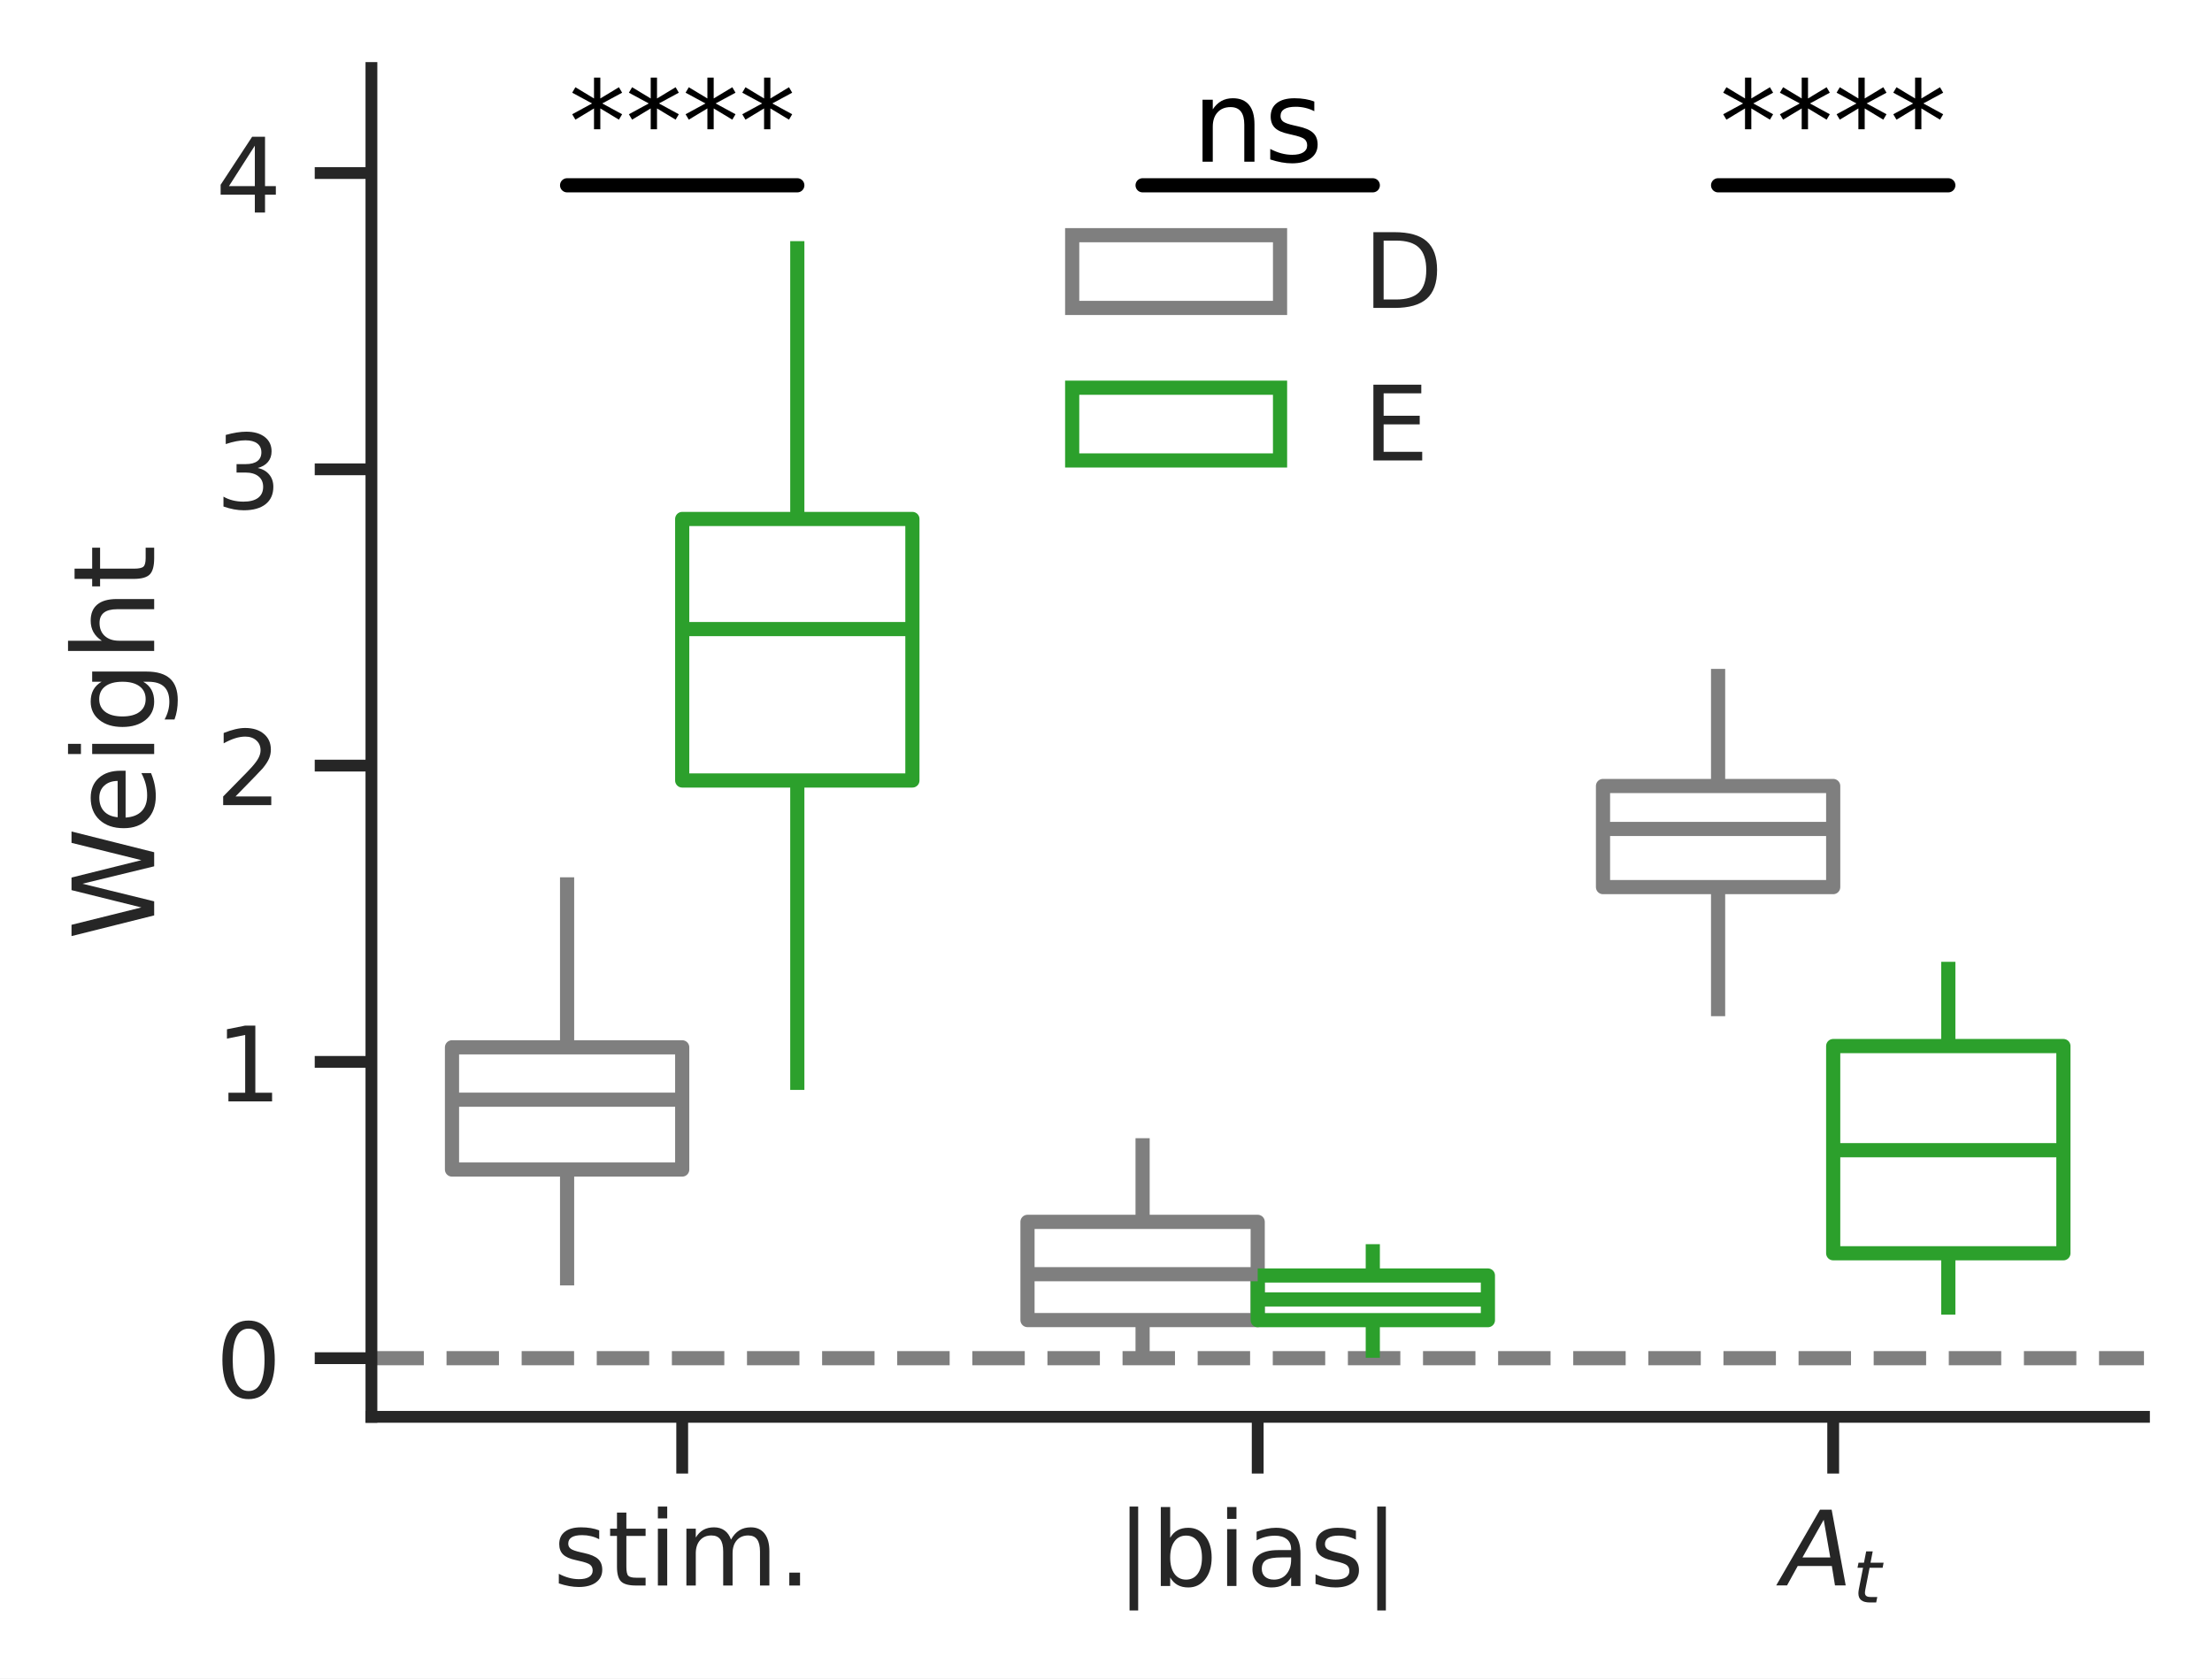
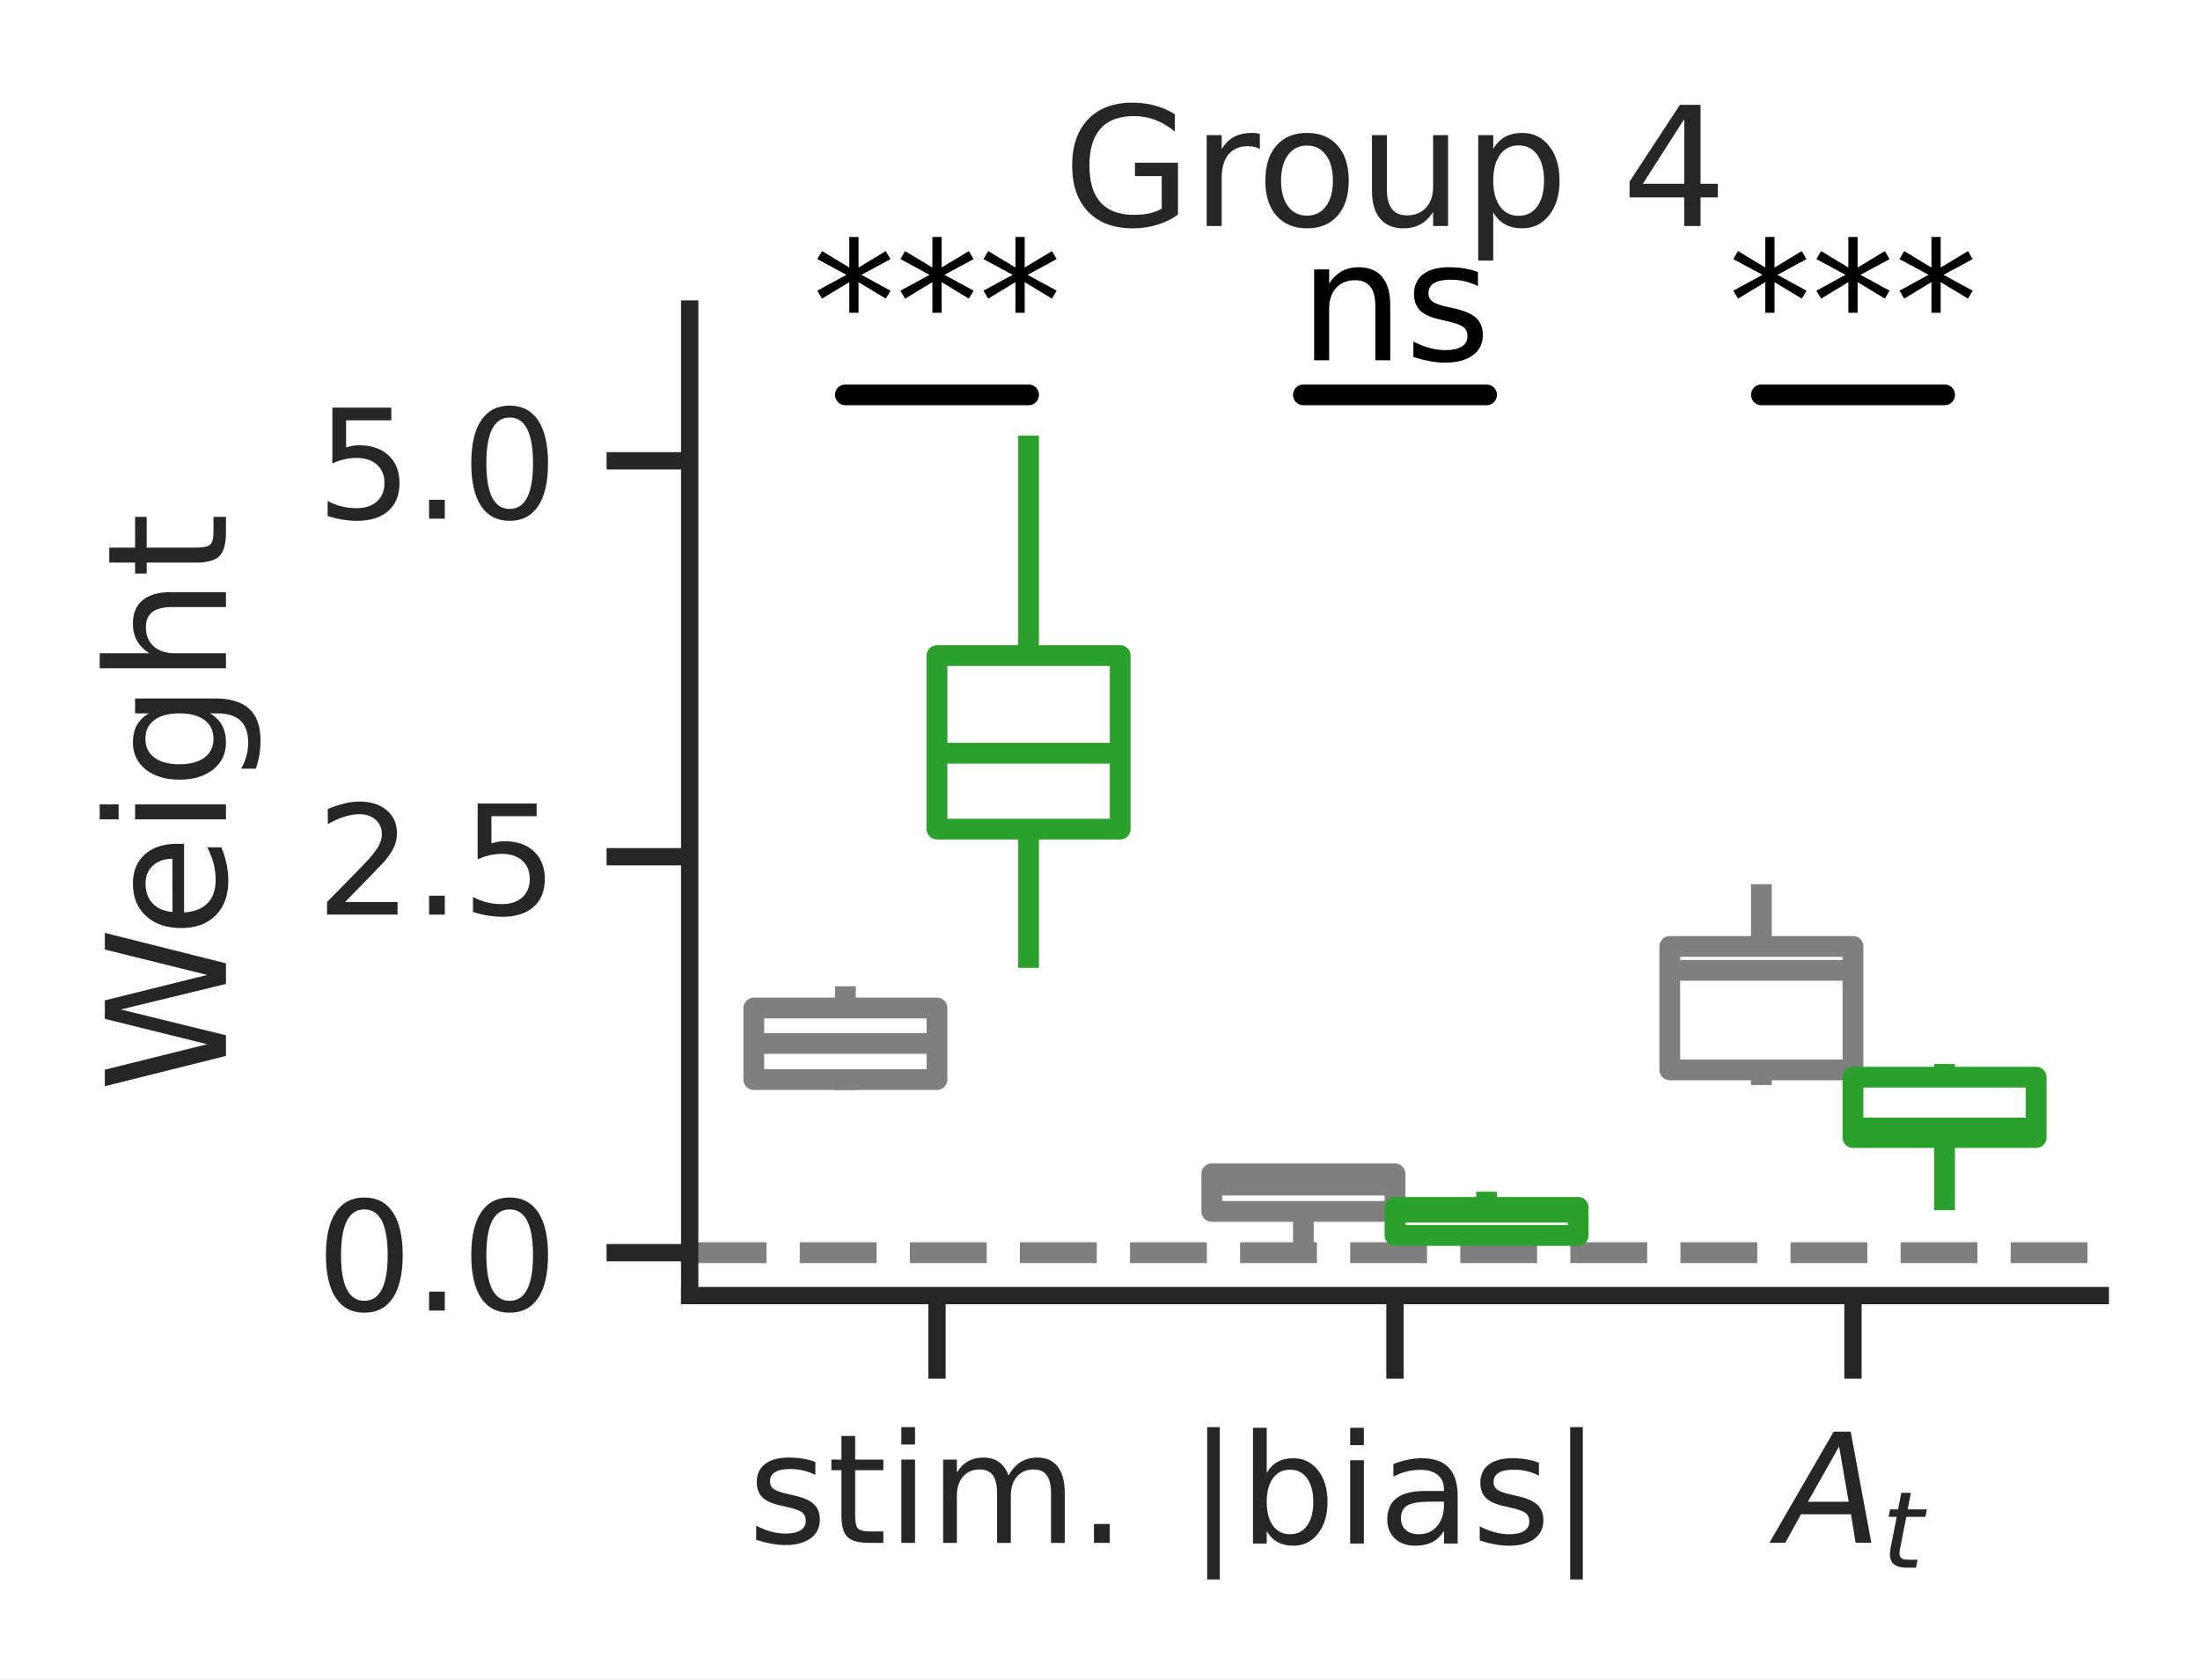
- <svg xmlns="http://www.w3.org/2000/svg" xmlns:xlink="http://www.w3.org/1999/xlink" width="234.12pt" height="177.69pt" viewBox="0 0 234.12 177.69" version="1.1">
+ <svg xmlns="http://www.w3.org/2000/svg" xmlns:xlink="http://www.w3.org/1999/xlink" width="158.88pt" height="121.26pt" viewBox="0 0 158.88 121.26" version="1.1">
  <defs>
    <style type="text/css">*{stroke-linejoin: round; stroke-linecap: butt}</style>
  </defs>
  <g id="figure_1">
    <g id="patch_1">
-       <path d="M 0 177.69  L 234.12 177.69  L 234.12 0  L 0 0  z " style="fill: #ffffff" />
+       <path d="M 0 121.26  L 158.88 121.26  L 158.88 0  L 0 0  z " style="fill: #ffffff" />
    </g>
    <g id="axes_1">
      <g id="patch_2">
-         <path d="M 39.312 149.99  L 226.92 149.99  L 226.92 7.2  L 39.312 7.2  z " style="fill: #ffffff" />
+         <path d="M 49.807 93.56  L 151.68 93.56  L 151.68 22.318  L 49.807 22.318  z " style="fill: #ffffff" />
      </g>
      <g id="matplotlib.axis_1">
        <g id="xtick_1">
          <g id="line2d_1">
            <defs>
-               <path id="mc6c3411997" d="M 0 0  L 0 6  " style="stroke: #262626; stroke-width: 1.25" />
+               <path id="ma7ac51716b" d="M 0 0  L 0 6  " style="stroke: #262626; stroke-width: 1.25" />
            </defs>
            <g>
-               <use xlink:href="#mc6c3411997" x="72.205" y="149.99" style="fill: #262626; stroke: #262626; stroke-width: 1.25" />
+               <use xlink:href="#ma7ac51716b" x="67.668" y="93.56" style="fill: #262626; stroke: #262626; stroke-width: 1.25" />
            </g>
          </g>
          <g id="text_1">
-             <g style="fill: #262626" transform="translate(58.55003 167.8478) scale(0.11 -0.11)">
+             <g style="fill: #262626" transform="translate(54.01331 111.4178) scale(0.11 -0.11)">
              <defs>
                <path id="DejaVuSans-73" d="M 2834 3397  L 2834 2853  Q 2591 2978 2328 3040  Q 2066 3103 1784 3103  Q 1356 3103 1142 2972  Q 928 2841 928 2578  Q 928 2378 1081 2264  Q 1234 2150 1697 2047  L 1894 2003  Q 2506 1872 2764 1633  Q 3022 1394 3022 966  Q 3022 478 2636 193  Q 2250 -91 1575 -91  Q 1294 -91 989 -36  Q 684 19 347 128  L 347 722  Q 666 556 975 473  Q 1284 391 1588 391  Q 1994 391 2212 530  Q 2431 669 2431 922  Q 2431 1156 2273 1281  Q 2116 1406 1581 1522  L 1381 1569  Q 847 1681 609 1914  Q 372 2147 372 2553  Q 372 3047 722 3315  Q 1072 3584 1716 3584  Q 2034 3584 2315 3537  Q 2597 3491 2834 3397  z " transform="scale(0.015625)" />
                <path id="DejaVuSans-74" d="M 1172 4494  L 1172 3500  L 2356 3500  L 2356 3053  L 1172 3053  L 1172 1153  Q 1172 725 1289 603  Q 1406 481 1766 481  L 2356 481  L 2356 0  L 1766 0  Q 1100 0 847 248  Q 594 497 594 1153  L 594 3053  L 172 3053  L 172 3500  L 594 3500  L 594 4494  L 1172 4494  z " transform="scale(0.015625)" />
                <path id="DejaVuSans-69" d="M 603 3500  L 1178 3500  L 1178 0  L 603 0  L 603 3500  z M 603 4863  L 1178 4863  L 1178 4134  L 603 4134  L 603 4863  z " transform="scale(0.015625)" />
                <path id="DejaVuSans-6d" d="M 3328 2828  Q 3544 3216 3844 3400  Q 4144 3584 4550 3584  Q 5097 3584 5394 3201  Q 5691 2819 5691 2113  L 5691 0  L 5113 0  L 5113 2094  Q 5113 2597 4934 2840  Q 4756 3084 4391 3084  Q 3944 3084 3684 2787  Q 3425 2491 3425 1978  L 3425 0  L 2847 0  L 2847 2094  Q 2847 2600 2669 2842  Q 2491 3084 2119 3084  Q 1678 3084 1418 2786  Q 1159 2488 1159 1978  L 1159 0  L 581 0  L 581 3500  L 1159 3500  L 1159 2956  Q 1356 3278 1631 3431  Q 1906 3584 2284 3584  Q 2666 3584 2933 3390  Q 3200 3197 3328 2828  z " transform="scale(0.015625)" />
                <path id="DejaVuSans-2e" d="M 684 794  L 1344 794  L 1344 0  L 684 0  L 684 794  z " transform="scale(0.015625)" />
              </defs>
              <use xlink:href="#DejaVuSans-73" />
              <use xlink:href="#DejaVuSans-74" transform="translate(52.09961 0)" />
              <use xlink:href="#DejaVuSans-69" transform="translate(91.30859 0)" />
              <use xlink:href="#DejaVuSans-6d" transform="translate(119.0918 0)" />
              <use xlink:href="#DejaVuSans-2e" transform="translate(216.5039 0)" />
            </g>
          </g>
        </g>
        <g id="xtick_2">
          <g id="line2d_2">
            <g>
-               <use xlink:href="#mc6c3411997" x="133.116" y="149.99" style="fill: #262626; stroke: #262626; stroke-width: 1.25" />
+               <use xlink:href="#ma7ac51716b" x="100.743" y="93.56" style="fill: #262626; stroke: #262626; stroke-width: 1.25" />
            </g>
          </g>
          <g id="text_2">
-             <g style="fill: #262626" transform="translate(118.1552 167.8959) scale(0.11 -0.11)">
+             <g style="fill: #262626" transform="translate(85.78249 111.4659) scale(0.11 -0.11)">
              <defs>
                <path id="DejaVuSans-7c" d="M 1344 4891  L 1344 -1509  L 813 -1509  L 813 4891  L 1344 4891  z " transform="scale(0.015625)" />
                <path id="DejaVuSans-62" d="M 3116 1747  Q 3116 2381 2855 2742  Q 2594 3103 2138 3103  Q 1681 3103 1420 2742  Q 1159 2381 1159 1747  Q 1159 1113 1420 752  Q 1681 391 2138 391  Q 2594 391 2855 752  Q 3116 1113 3116 1747  z M 1159 2969  Q 1341 3281 1617 3432  Q 1894 3584 2278 3584  Q 2916 3584 3314 3078  Q 3713 2572 3713 1747  Q 3713 922 3314 415  Q 2916 -91 2278 -91  Q 1894 -91 1617 61  Q 1341 213 1159 525  L 1159 0  L 581 0  L 581 4863  L 1159 4863  L 1159 2969  z " transform="scale(0.015625)" />
                <path id="DejaVuSans-61" d="M 2194 1759  Q 1497 1759 1228 1600  Q 959 1441 959 1056  Q 959 750 1161 570  Q 1363 391 1709 391  Q 2188 391 2477 730  Q 2766 1069 2766 1631  L 2766 1759  L 2194 1759  z M 3341 1997  L 3341 0  L 2766 0  L 2766 531  Q 2569 213 2275 61  Q 1981 -91 1556 -91  Q 1019 -91 701 211  Q 384 513 384 1019  Q 384 1609 779 1909  Q 1175 2209 1959 2209  L 2766 2209  L 2766 2266  Q 2766 2663 2505 2880  Q 2244 3097 1772 3097  Q 1472 3097 1187 3025  Q 903 2953 641 2809  L 641 3341  Q 956 3463 1253 3523  Q 1550 3584 1831 3584  Q 2591 3584 2966 3190  Q 3341 2797 3341 1997  z " transform="scale(0.015625)" />
              </defs>
              <use xlink:href="#DejaVuSans-7c" />
              <use xlink:href="#DejaVuSans-62" transform="translate(33.69141 0)" />
              <use xlink:href="#DejaVuSans-69" transform="translate(97.16797 0)" />
              <use xlink:href="#DejaVuSans-61" transform="translate(124.9512 0)" />
              <use xlink:href="#DejaVuSans-73" transform="translate(186.2305 0)" />
              <use xlink:href="#DejaVuSans-7c" transform="translate(238.3301 0)" />
            </g>
          </g>
        </g>
        <g id="xtick_3">
          <g id="line2d_3">
            <g>
-               <use xlink:href="#mc6c3411997" x="194.027" y="149.99" style="fill: #262626; stroke: #262626; stroke-width: 1.25" />
+               <use xlink:href="#ma7ac51716b" x="133.819" y="93.56" style="fill: #262626; stroke: #262626; stroke-width: 1.25" />
            </g>
          </g>
          <g id="text_3">
-             <g style="fill: #262626" transform="translate(188.5824 167.8478) scale(0.11 -0.11)">
+             <g style="fill: #262626" transform="translate(128.3738 111.4178) scale(0.11 -0.11)">
              <defs>
                <path id="DejaVuSans-Oblique-41" d="M 2356 4666  L 3072 4666  L 3938 0  L 3278 0  L 3084 1197  L 984 1197  L 325 0  L -341 0  L 2356 4666  z M 2584 4044  L 1275 1722  L 2988 1722  L 2584 4044  z " transform="scale(0.015625)" />
                <path id="DejaVuSans-Oblique-74" d="M 2706 3500  L 2619 3053  L 1472 3053  L 1100 1153  Q 1081 1047 1072 975  Q 1063 903 1063 863  Q 1063 663 1183 572  Q 1303 481 1569 481  L 2150 481  L 2053 0  L 1503 0  Q 991 0 739 200  Q 488 400 488 806  Q 488 878 497 964  Q 506 1050 525 1153  L 897 3053  L 409 3053  L 500 3500  L 978 3500  L 1172 4494  L 1747 4494  L 1556 3500  L 2706 3500  z " transform="scale(0.015625)" />
              </defs>
              <use xlink:href="#DejaVuSans-Oblique-41" transform="translate(0 0.09375)" />
              <use xlink:href="#DejaVuSans-Oblique-74" transform="translate(68.4082 -16.3125) scale(0.7)" />
            </g>
          </g>
        </g>
      </g>
      <g id="matplotlib.axis_2">
        <g id="ytick_1">
          <g id="line2d_4">
            <defs>
-               <path id="mdeb8899544" d="M 0 0  L -6 0  " style="stroke: #262626; stroke-width: 1.25" />
+               <path id="ma0ee735200" d="M 0 0  L -6 0  " style="stroke: #262626; stroke-width: 1.25" />
            </defs>
            <g>
-               <use xlink:href="#mdeb8899544" x="39.312" y="143.781" style="fill: #262626; stroke: #262626; stroke-width: 1.25" />
+               <use xlink:href="#ma0ee735200" x="49.807" y="90.462" style="fill: #262626; stroke: #262626; stroke-width: 1.25" />
            </g>
          </g>
          <g id="text_4">
-             <g style="fill: #262626" transform="translate(22.81375 147.9604) scale(0.11 -0.11)">
+             <g style="fill: #262626" transform="translate(22.81375 94.64121) scale(0.11 -0.11)">
              <defs>
                <path id="DejaVuSans-30" d="M 2034 4250  Q 1547 4250 1301 3770  Q 1056 3291 1056 2328  Q 1056 1369 1301 889  Q 1547 409 2034 409  Q 2525 409 2770 889  Q 3016 1369 3016 2328  Q 3016 3291 2770 3770  Q 2525 4250 2034 4250  z M 2034 4750  Q 2819 4750 3233 4129  Q 3647 3509 3647 2328  Q 3647 1150 3233 529  Q 2819 -91 2034 -91  Q 1250 -91 836 529  Q 422 1150 422 2328  Q 422 3509 836 4129  Q 1250 4750 2034 4750  z " transform="scale(0.015625)" />
              </defs>
              <use xlink:href="#DejaVuSans-30" />
+               <use xlink:href="#DejaVuSans-2e" transform="translate(63.62305 0)" />
+               <use xlink:href="#DejaVuSans-30" transform="translate(95.41016 0)" />
            </g>
          </g>
        </g>
        <g id="ytick_2">
          <g id="line2d_5">
            <g>
-               <use xlink:href="#mdeb8899544" x="39.312" y="112.416" style="fill: #262626; stroke: #262626; stroke-width: 1.25" />
+               <use xlink:href="#ma0ee735200" x="49.807" y="61.869" style="fill: #262626; stroke: #262626; stroke-width: 1.25" />
            </g>
          </g>
          <g id="text_5">
-             <g style="fill: #262626" transform="translate(22.81375 116.5949) scale(0.11 -0.11)">
-               <defs>
-                 <path id="DejaVuSans-31" d="M 794 531  L 1825 531  L 1825 4091  L 703 3866  L 703 4441  L 1819 4666  L 2450 4666  L 2450 531  L 3481 531  L 3481 0  L 794 0  L 794 531  z " transform="scale(0.015625)" />
-               </defs>
-               <use xlink:href="#DejaVuSans-31" />
+             <g style="fill: #262626" transform="translate(22.81375 66.04855) scale(0.11 -0.11)">
+               <defs>
+                 <path id="DejaVuSans-32" d="M 1228 531  L 3431 531  L 3431 0  L 469 0  L 469 531  Q 828 903 1448 1529  Q 2069 2156 2228 2338  Q 2531 2678 2651 2914  Q 2772 3150 2772 3378  Q 2772 3750 2511 3984  Q 2250 4219 1831 4219  Q 1534 4219 1204 4116  Q 875 4013 500 3803  L 500 4441  Q 881 4594 1212 4672  Q 1544 4750 1819 4750  Q 2544 4750 2975 4387  Q 3406 4025 3406 3419  Q 3406 3131 3298 2873  Q 3191 2616 2906 2266  Q 2828 2175 2409 1742  Q 1991 1309 1228 531  z " transform="scale(0.015625)" />
+                 <path id="DejaVuSans-35" d="M 691 4666  L 3169 4666  L 3169 4134  L 1269 4134  L 1269 2991  Q 1406 3038 1543 3061  Q 1681 3084 1819 3084  Q 2600 3084 3056 2656  Q 3513 2228 3513 1497  Q 3513 744 3044 326  Q 2575 -91 1722 -91  Q 1428 -91 1123 -41  Q 819 9 494 109  L 494 744  Q 775 591 1075 516  Q 1375 441 1709 441  Q 2250 441 2565 725  Q 2881 1009 2881 1497  Q 2881 1984 2565 2268  Q 2250 2553 1709 2553  Q 1456 2553 1204 2497  Q 953 2441 691 2322  L 691 4666  z " transform="scale(0.015625)" />
+               </defs>
+               <use xlink:href="#DejaVuSans-32" />
+               <use xlink:href="#DejaVuSans-2e" transform="translate(63.62305 0)" />
+               <use xlink:href="#DejaVuSans-35" transform="translate(95.41016 0)" />
            </g>
          </g>
        </g>
        <g id="ytick_3">
          <g id="line2d_6">
            <g>
-               <use xlink:href="#mdeb8899544" x="39.312" y="81.05" style="fill: #262626; stroke: #262626; stroke-width: 1.25" />
+               <use xlink:href="#ma0ee735200" x="49.807" y="33.277" style="fill: #262626; stroke: #262626; stroke-width: 1.25" />
            </g>
          </g>
          <g id="text_6">
-             <g style="fill: #262626" transform="translate(22.81375 85.22938) scale(0.11 -0.11)">
-               <defs>
-                 <path id="DejaVuSans-32" d="M 1228 531  L 3431 531  L 3431 0  L 469 0  L 469 531  Q 828 903 1448 1529  Q 2069 2156 2228 2338  Q 2531 2678 2651 2914  Q 2772 3150 2772 3378  Q 2772 3750 2511 3984  Q 2250 4219 1831 4219  Q 1534 4219 1204 4116  Q 875 4013 500 3803  L 500 4441  Q 881 4594 1212 4672  Q 1544 4750 1819 4750  Q 2544 4750 2975 4387  Q 3406 4025 3406 3419  Q 3406 3131 3298 2873  Q 3191 2616 2906 2266  Q 2828 2175 2409 1742  Q 1991 1309 1228 531  z " transform="scale(0.015625)" />
-               </defs>
-               <use xlink:href="#DejaVuSans-32" />
-             </g>
-           </g>
-         </g>
-         <g id="ytick_4">
-           <g id="line2d_7">
-             <g>
-               <use xlink:href="#mdeb8899544" x="39.312" y="49.685" style="fill: #262626; stroke: #262626; stroke-width: 1.25" />
-             </g>
-           </g>
-           <g id="text_7">
-             <g style="fill: #262626" transform="translate(22.81375 53.86386) scale(0.11 -0.11)">
-               <defs>
-                 <path id="DejaVuSans-33" d="M 2597 2516  Q 3050 2419 3304 2112  Q 3559 1806 3559 1356  Q 3559 666 3084 287  Q 2609 -91 1734 -91  Q 1441 -91 1130 -33  Q 819 25 488 141  L 488 750  Q 750 597 1062 519  Q 1375 441 1716 441  Q 2309 441 2620 675  Q 2931 909 2931 1356  Q 2931 1769 2642 2001  Q 2353 2234 1838 2234  L 1294 2234  L 1294 2753  L 1863 2753  Q 2328 2753 2575 2939  Q 2822 3125 2822 3475  Q 2822 3834 2567 4026  Q 2313 4219 1838 4219  Q 1578 4219 1281 4162  Q 984 4106 628 3988  L 628 4550  Q 988 4650 1302 4700  Q 1616 4750 1894 4750  Q 2613 4750 3031 4423  Q 3450 4097 3450 3541  Q 3450 3153 3228 2886  Q 3006 2619 2597 2516  z " transform="scale(0.015625)" />
-               </defs>
-               <use xlink:href="#DejaVuSans-33" />
-             </g>
-           </g>
-         </g>
-         <g id="ytick_5">
-           <g id="line2d_8">
-             <g>
-               <use xlink:href="#mdeb8899544" x="39.312" y="18.319" style="fill: #262626; stroke: #262626; stroke-width: 1.25" />
-             </g>
-           </g>
-           <g id="text_8">
-             <g style="fill: #262626" transform="translate(22.81375 22.49834) scale(0.11 -0.11)">
-               <defs>
-                 <path id="DejaVuSans-34" d="M 2419 4116  L 825 1625  L 2419 1625  L 2419 4116  z M 2253 4666  L 3047 4666  L 3047 1625  L 3713 1625  L 3713 1100  L 3047 1100  L 3047 0  L 2419 0  L 2419 1100  L 313 1100  L 313 1709  L 2253 4666  z " transform="scale(0.015625)" />
-               </defs>
-               <use xlink:href="#DejaVuSans-34" />
-             </g>
-           </g>
-         </g>
-         <g id="text_9">
-           <g style="fill: #262626" transform="translate(16.31812 99.49726) rotate(-90) scale(0.12 -0.12)">
+             <g style="fill: #262626" transform="translate(22.81375 37.45589) scale(0.11 -0.11)">
+               <use xlink:href="#DejaVuSans-35" />
+               <use xlink:href="#DejaVuSans-2e" transform="translate(63.62305 0)" />
+               <use xlink:href="#DejaVuSans-30" transform="translate(95.41016 0)" />
+             </g>
+           </g>
+         </g>
+         <g id="text_7">
+           <g style="fill: #262626" transform="translate(16.31812 78.84132) rotate(-90) scale(0.12 -0.12)">
            <defs>
              <path id="DejaVuSans-57" d="M 213 4666  L 850 4666  L 1831 722  L 2809 4666  L 3519 4666  L 4500 722  L 5478 4666  L 6119 4666  L 4947 0  L 4153 0  L 3169 4050  L 2175 0  L 1381 0  L 213 4666  z " transform="scale(0.015625)" />
              <path id="DejaVuSans-65" d="M 3597 1894  L 3597 1613  L 953 1613  Q 991 1019 1311 708  Q 1631 397 2203 397  Q 2534 397 2845 478  Q 3156 559 3463 722  L 3463 178  Q 3153 47 2828 -22  Q 2503 -91 2169 -91  Q 1331 -91 842 396  Q 353 884 353 1716  Q 353 2575 817 3079  Q 1281 3584 2069 3584  Q 2775 3584 3186 3129  Q 3597 2675 3597 1894  z M 3022 2063  Q 3016 2534 2758 2815  Q 2500 3097 2075 3097  Q 1594 3097 1305 2825  Q 1016 2553 972 2059  L 3022 2063  z " transform="scale(0.015625)" />
              <path id="DejaVuSans-67" d="M 2906 1791  Q 2906 2416 2648 2759  Q 2391 3103 1925 3103  Q 1463 3103 1205 2759  Q 947 2416 947 1791  Q 947 1169 1205 825  Q 1463 481 1925 481  Q 2391 481 2648 825  Q 2906 1169 2906 1791  z M 3481 434  Q 3481 -459 3084 -895  Q 2688 -1331 1869 -1331  Q 1566 -1331 1297 -1286  Q 1028 -1241 775 -1147  L 775 -588  Q 1028 -725 1275 -790  Q 1522 -856 1778 -856  Q 2344 -856 2625 -561  Q 2906 -266 2906 331  L 2906 616  Q 2728 306 2450 153  Q 2172 0 1784 0  Q 1141 0 747 490  Q 353 981 353 1791  Q 353 2603 747 3093  Q 1141 3584 1784 3584  Q 2172 3584 2450 3431  Q 2728 3278 2906 2969  L 2906 3500  L 3481 3500  L 3481 434  z " transform="scale(0.015625)" />
              <path id="DejaVuSans-68" d="M 3513 2113  L 3513 0  L 2938 0  L 2938 2094  Q 2938 2591 2744 2837  Q 2550 3084 2163 3084  Q 1697 3084 1428 2787  Q 1159 2491 1159 1978  L 1159 0  L 581 0  L 581 4863  L 1159 4863  L 1159 2956  Q 1366 3272 1645 3428  Q 1925 3584 2291 3584  Q 2894 3584 3203 3211  Q 3513 2838 3513 2113  z " transform="scale(0.015625)" />
            </defs>
            <use xlink:href="#DejaVuSans-57" />
            <use xlink:href="#DejaVuSans-65" transform="translate(93.00195 0)" />
            <use xlink:href="#DejaVuSans-69" transform="translate(154.5254 0)" />
            <use xlink:href="#DejaVuSans-67" transform="translate(182.3086 0)" />
            <use xlink:href="#DejaVuSans-68" transform="translate(245.7852 0)" />
            <use xlink:href="#DejaVuSans-74" transform="translate(309.1641 0)" />
          </g>
        </g>
      </g>
      <g id="patch_3">
-         <path d="M 72.205 143.781  L 72.205 143.781  L 72.205 143.781  L 72.205 143.781  L 72.205 143.781  z " clip-path="url(#p2bd5b856b5)" style="fill: none; stroke: #7f7f7f; stroke-width: 1.5; stroke-linejoin: miter" />
+         <path d="M 67.668 90.462  L 67.668 90.462  L 67.668 90.462  L 67.668 90.462  L 67.668 90.462  z " clip-path="url(#p62bbf1dc71)" style="fill: none; stroke: #7f7f7f; stroke-width: 1.5; stroke-linejoin: miter" />
      </g>
      <g id="patch_4">
-         <path d="M 72.205 143.781  L 72.205 143.781  L 72.205 143.781  L 72.205 143.781  L 72.205 143.781  z " clip-path="url(#p2bd5b856b5)" style="fill: none; stroke: #2ca02c; stroke-width: 1.5; stroke-linejoin: miter" />
+         <path d="M 67.668 90.462  L 67.668 90.462  L 67.668 90.462  L 67.668 90.462  L 67.668 90.462  z " clip-path="url(#p62bbf1dc71)" style="fill: none; stroke: #2ca02c; stroke-width: 1.5; stroke-linejoin: miter" />
+       </g>
+       <g id="line2d_7">
+         <path d="M 49.807 90.462  L 151.68 90.462  " clip-path="url(#p62bbf1dc71)" style="fill: none; stroke-dasharray: 5.55,2.4; stroke-dashoffset: 0; stroke: #7f7f7f; stroke-width: 1.5" />
+       </g>
+       <g id="line2d_8">
+         <path d="M 54.438 77.961  L 67.668 77.961  L 67.668 72.794  L 54.438 72.794  L 54.438 77.961  " clip-path="url(#p62bbf1dc71)" style="fill: none; stroke: #7f7f7f; stroke-width: 1.5; stroke-linecap: round" />
      </g>
      <g id="line2d_9">
-         <path d="M 39.312 143.781  L 226.92 143.781  " clip-path="url(#p2bd5b856b5)" style="fill: none; stroke-dasharray: 5.55,2.4; stroke-dashoffset: 0; stroke: #7f7f7f; stroke-width: 1.5" />
+         <path d="M 61.053 77.961  L 61.053 78.716  " clip-path="url(#p62bbf1dc71)" style="fill: none; stroke: #7f7f7f; stroke-width: 1.5" />
      </g>
      <g id="line2d_10">
-         <path d="M 47.84 123.81  L 72.205 123.81  L 72.205 110.872  L 47.84 110.872  L 47.84 123.81  " clip-path="url(#p2bd5b856b5)" style="fill: none; stroke: #7f7f7f; stroke-width: 1.5; stroke-linecap: round" />
+         <path d="M 61.053 72.794  L 61.053 71.227  " clip-path="url(#p62bbf1dc71)" style="fill: none; stroke: #7f7f7f; stroke-width: 1.5" />
      </g>
      <g id="line2d_11">
-         <path d="M 60.022 123.81  L 60.022 136.076  " clip-path="url(#p2bd5b856b5)" style="fill: none; stroke: #7f7f7f; stroke-width: 1.5" />
+         <path d="M 87.513 87.481  L 100.743 87.481  L 100.743 84.765  L 87.513 84.765  L 87.513 87.481  " clip-path="url(#p62bbf1dc71)" style="fill: none; stroke: #7f7f7f; stroke-width: 1.5; stroke-linecap: round" />
      </g>
      <g id="line2d_12">
-         <path d="M 60.022 110.872  L 60.022 92.871  " clip-path="url(#p2bd5b856b5)" style="fill: none; stroke: #7f7f7f; stroke-width: 1.5" />
+         <path d="M 94.128 87.481  L 94.128 90.445  " clip-path="url(#p62bbf1dc71)" style="fill: none; stroke: #7f7f7f; stroke-width: 1.5" />
      </g>
      <g id="line2d_13">
-         <path d="M 108.751 139.746  L 133.116 139.746  L 133.116 129.349  L 108.751 129.349  L 108.751 139.746  " clip-path="url(#p2bd5b856b5)" style="fill: none; stroke: #7f7f7f; stroke-width: 1.5; stroke-linecap: round" />
+         <path d="M 94.128 84.765  L 94.128 84.528  " clip-path="url(#p62bbf1dc71)" style="fill: none; stroke: #7f7f7f; stroke-width: 1.5" />
      </g>
      <g id="line2d_14">
-         <path d="M 120.934 139.746  L 120.934 143.735  " clip-path="url(#p2bd5b856b5)" style="fill: none; stroke: #7f7f7f; stroke-width: 1.5" />
+         <path d="M 120.589 77.261  L 133.819 77.261  L 133.819 68.347  L 120.589 68.347  L 120.589 77.261  " clip-path="url(#p62bbf1dc71)" style="fill: none; stroke: #7f7f7f; stroke-width: 1.5; stroke-linecap: round" />
      </g>
      <g id="line2d_15">
-         <path d="M 120.934 129.349  L 120.934 120.493  " clip-path="url(#p2bd5b856b5)" style="fill: none; stroke: #7f7f7f; stroke-width: 1.5" />
+         <path d="M 127.204 77.261  L 127.204 78.355  " clip-path="url(#p62bbf1dc71)" style="fill: none; stroke: #7f7f7f; stroke-width: 1.5" />
      </g>
      <g id="line2d_16">
-         <path d="M 169.663 93.912  L 194.027 93.912  L 194.027 83.207  L 169.663 83.207  L 169.663 93.912  " clip-path="url(#p2bd5b856b5)" style="fill: none; stroke: #7f7f7f; stroke-width: 1.5; stroke-linecap: round" />
+         <path d="M 127.204 68.347  L 127.204 63.853  " clip-path="url(#p62bbf1dc71)" style="fill: none; stroke: #7f7f7f; stroke-width: 1.5" />
      </g>
      <g id="line2d_17">
-         <path d="M 181.845 93.912  L 181.845 107.579  " clip-path="url(#p2bd5b856b5)" style="fill: none; stroke: #7f7f7f; stroke-width: 1.5" />
+         <path d="M 67.668 59.875  L 80.898 59.875  L 80.898 47.343  L 67.668 47.343  L 67.668 59.875  " clip-path="url(#p62bbf1dc71)" style="fill: none; stroke: #2ca02c; stroke-width: 1.5; stroke-linecap: round" />
      </g>
      <g id="line2d_18">
-         <path d="M 181.845 83.207  L 181.845 70.808  " clip-path="url(#p2bd5b856b5)" style="fill: none; stroke: #7f7f7f; stroke-width: 1.5" />
+         <path d="M 74.283 59.875  L 74.283 69.896  " clip-path="url(#p62bbf1dc71)" style="fill: none; stroke: #2ca02c; stroke-width: 1.5" />
      </g>
      <g id="line2d_19">
-         <path d="M 72.205 82.625  L 96.569 82.625  L 96.569 54.94  L 72.205 54.94  L 72.205 82.625  " clip-path="url(#p2bd5b856b5)" style="fill: none; stroke: #2ca02c; stroke-width: 1.5; stroke-linecap: round" />
+         <path d="M 74.283 47.343  L 74.283 31.463  " clip-path="url(#p62bbf1dc71)" style="fill: none; stroke: #2ca02c; stroke-width: 1.5" />
      </g>
      <g id="line2d_20">
-         <path d="M 84.387 82.625  L 84.387 115.378  " clip-path="url(#p2bd5b856b5)" style="fill: none; stroke: #2ca02c; stroke-width: 1.5" />
+         <path d="M 100.743 89.219  L 113.974 89.219  L 113.974 87.189  L 100.743 87.189  L 100.743 89.219  " clip-path="url(#p62bbf1dc71)" style="fill: none; stroke: #2ca02c; stroke-width: 1.5; stroke-linecap: round" />
      </g>
      <g id="line2d_21">
-         <path d="M 84.387 54.94  L 84.387 25.529  " clip-path="url(#p2bd5b856b5)" style="fill: none; stroke: #2ca02c; stroke-width: 1.5" />
+         <path d="M 107.358 89.219  L 107.358 89.762  " clip-path="url(#p62bbf1dc71)" style="fill: none; stroke: #2ca02c; stroke-width: 1.5" />
      </g>
      <g id="line2d_22">
-         <path d="M 133.116 139.755  L 157.481 139.755  L 157.481 135.029  L 133.116 135.029  L 133.116 139.755  " clip-path="url(#p2bd5b856b5)" style="fill: none; stroke: #2ca02c; stroke-width: 1.5; stroke-linecap: round" />
+         <path d="M 107.358 87.189  L 107.358 86.062  " clip-path="url(#p62bbf1dc71)" style="fill: none; stroke: #2ca02c; stroke-width: 1.5" />
      </g>
      <g id="line2d_23">
-         <path d="M 145.298 139.755  L 145.298 143.735  " clip-path="url(#p2bd5b856b5)" style="fill: none; stroke: #2ca02c; stroke-width: 1.5" />
+         <path d="M 133.819 82.146  L 147.049 82.146  L 147.049 77.788  L 133.819 77.788  L 133.819 82.146  " clip-path="url(#p62bbf1dc71)" style="fill: none; stroke: #2ca02c; stroke-width: 1.5; stroke-linecap: round" />
      </g>
      <g id="line2d_24">
-         <path d="M 145.298 135.029  L 145.298 131.713  " clip-path="url(#p2bd5b856b5)" style="fill: none; stroke: #2ca02c; stroke-width: 1.5" />
+         <path d="M 140.434 82.146  L 140.434 87.393  " clip-path="url(#p62bbf1dc71)" style="fill: none; stroke: #2ca02c; stroke-width: 1.5" />
      </g>
      <g id="line2d_25">
-         <path d="M 194.027 132.673  L 218.392 132.673  L 218.392 110.738  L 194.027 110.738  L 194.027 132.673  " clip-path="url(#p2bd5b856b5)" style="fill: none; stroke: #2ca02c; stroke-width: 1.5; stroke-linecap: round" />
+         <path d="M 140.434 77.788  L 140.434 76.84  " clip-path="url(#p62bbf1dc71)" style="fill: none; stroke: #2ca02c; stroke-width: 1.5" />
      </g>
      <g id="line2d_26">
-         <path d="M 206.21 132.673  L 206.21 139.176  " clip-path="url(#p2bd5b856b5)" style="fill: none; stroke: #2ca02c; stroke-width: 1.5" />
+         <path d="M 61.053 28.513  L 74.283 28.513  " clip-path="url(#p62bbf1dc71)" style="fill: none; stroke: #000000; stroke-width: 1.5; stroke-linecap: round" />
      </g>
      <g id="line2d_27">
-         <path d="M 206.21 110.738  L 206.21 101.82  " clip-path="url(#p2bd5b856b5)" style="fill: none; stroke: #2ca02c; stroke-width: 1.5" />
+         <path d="M 94.128 28.513  L 107.358 28.513  " clip-path="url(#p62bbf1dc71)" style="fill: none; stroke: #000000; stroke-width: 1.5; stroke-linecap: round" />
      </g>
      <g id="line2d_28">
-         <path d="M 60.022 19.616  L 84.387 19.616  " clip-path="url(#p2bd5b856b5)" style="fill: none; stroke: #000000; stroke-width: 1.5; stroke-linecap: round" />
+         <path d="M 127.204 28.513  L 140.434 28.513  " clip-path="url(#p62bbf1dc71)" style="fill: none; stroke: #000000; stroke-width: 1.5; stroke-linecap: round" />
      </g>
      <g id="line2d_29">
-         <path d="M 120.934 19.616  L 145.298 19.616  " clip-path="url(#p2bd5b856b5)" style="fill: none; stroke: #000000; stroke-width: 1.5; stroke-linecap: round" />
+         <path d="M 54.438 75.353  L 67.668 75.353  " clip-path="url(#p62bbf1dc71)" style="fill: none; stroke: #7f7f7f; stroke-width: 1.5" />
      </g>
      <g id="line2d_30">
-         <path d="M 181.845 19.616  L 206.21 19.616  " clip-path="url(#p2bd5b856b5)" style="fill: none; stroke: #000000; stroke-width: 1.5; stroke-linecap: round" />
+         <path d="M 87.513 85.579  L 100.743 85.579  " clip-path="url(#p62bbf1dc71)" style="fill: none; stroke: #7f7f7f; stroke-width: 1.5" />
      </g>
      <g id="line2d_31">
-         <path d="M 47.84 116.419  L 72.205 116.419  " clip-path="url(#p2bd5b856b5)" style="fill: none; stroke: #7f7f7f; stroke-width: 1.5" />
+         <path d="M 120.589 70.073  L 133.819 70.073  " clip-path="url(#p62bbf1dc71)" style="fill: none; stroke: #7f7f7f; stroke-width: 1.5" />
      </g>
      <g id="line2d_32">
-         <path d="M 108.751 134.889  L 133.116 134.889  " clip-path="url(#p2bd5b856b5)" style="fill: none; stroke: #7f7f7f; stroke-width: 1.5" />
+         <path d="M 67.668 54.39  L 80.898 54.39  " clip-path="url(#p62bbf1dc71)" style="fill: none; stroke: #2ca02c; stroke-width: 1.5" />
      </g>
      <g id="line2d_33">
-         <path d="M 169.663 87.754  L 194.027 87.754  " clip-path="url(#p2bd5b856b5)" style="fill: none; stroke: #7f7f7f; stroke-width: 1.5" />
+         <path d="M 100.743 87.539  L 113.974 87.539  " clip-path="url(#p62bbf1dc71)" style="fill: none; stroke: #2ca02c; stroke-width: 1.5" />
      </g>
      <g id="line2d_34">
-         <path d="M 72.205 66.597  L 96.569 66.597  " clip-path="url(#p2bd5b856b5)" style="fill: none; stroke: #2ca02c; stroke-width: 1.5" />
-       </g>
-       <g id="line2d_35">
-         <path d="M 133.116 137.563  L 157.481 137.563  " clip-path="url(#p2bd5b856b5)" style="fill: none; stroke: #2ca02c; stroke-width: 1.5" />
-       </g>
-       <g id="line2d_36">
-         <path d="M 194.027 121.764  L 218.392 121.764  " clip-path="url(#p2bd5b856b5)" style="fill: none; stroke: #2ca02c; stroke-width: 1.5" />
+         <path d="M 133.819 81.458  L 147.049 81.458  " clip-path="url(#p62bbf1dc71)" style="fill: none; stroke: #2ca02c; stroke-width: 1.5" />
      </g>
      <g id="patch_5">
-         <path d="M 39.312 149.99  L 39.312 7.2  " style="fill: none; stroke: #262626; stroke-width: 1.25; stroke-linejoin: miter; stroke-linecap: square" />
+         <path d="M 49.807 93.56  L 49.807 22.318  " style="fill: none; stroke: #262626; stroke-width: 1.25; stroke-linejoin: miter; stroke-linecap: square" />
      </g>
      <g id="patch_6">
-         <path d="M 39.312 149.99  L 226.92 149.99  " style="fill: none; stroke: #262626; stroke-width: 1.25; stroke-linejoin: miter; stroke-linecap: square" />
-       </g>
-       <g id="text_10">
-         <g transform="translate(60.20464 17.12085) scale(0.12 -0.12)">
+         <path d="M 49.807 93.56  L 151.68 93.56  " style="fill: none; stroke: #262626; stroke-width: 1.25; stroke-linejoin: miter; stroke-linecap: square" />
+       </g>
+       <g id="text_8">
+         <g transform="translate(58.66792 26.0174) scale(0.12 -0.12)">
          <defs>
            <path id="DejaVuSans-2a" d="M 3009 3897  L 1888 3291  L 3009 2681  L 2828 2375  L 1778 3009  L 1778 1831  L 1422 1831  L 1422 3009  L 372 2375  L 191 2681  L 1313 3291  L 191 3897  L 372 4206  L 1422 3572  L 1422 4750  L 1778 4750  L 1778 3572  L 2828 4206  L 3009 3897  z " transform="scale(0.015625)" />
          </defs>
          <use xlink:href="#DejaVuSans-2a" />
          <use xlink:href="#DejaVuSans-2a" transform="translate(50 0)" />
          <use xlink:href="#DejaVuSans-2a" transform="translate(100 0)" />
-           <use xlink:href="#DejaVuSans-2a" transform="translate(150 0)" />
-         </g>
-       </g>
-       <g id="text_11">
-         <g transform="translate(126.1879 17.12085) scale(0.12 -0.12)">
+         </g>
+       </g>
+       <g id="text_9">
+         <g transform="translate(93.81523 26.0174) scale(0.12 -0.12)">
          <defs>
            <path id="DejaVuSans-6e" d="M 3513 2113  L 3513 0  L 2938 0  L 2938 2094  Q 2938 2591 2744 2837  Q 2550 3084 2163 3084  Q 1697 3084 1428 2787  Q 1159 2491 1159 1978  L 1159 0  L 581 0  L 581 3500  L 1159 3500  L 1159 2956  Q 1366 3272 1645 3428  Q 1925 3584 2291 3584  Q 2894 3584 3203 3211  Q 3513 2838 3513 2113  z " transform="scale(0.015625)" />
          </defs>
          <use xlink:href="#DejaVuSans-6e" />
          <use xlink:href="#DejaVuSans-73" transform="translate(63.37891 0)" />
        </g>
      </g>
-       <g id="text_12">
-         <g transform="translate(182.0274 17.12085) scale(0.12 -0.12)">
+       <g id="text_10">
+         <g transform="translate(124.8188 26.0174) scale(0.12 -0.12)">
          <use xlink:href="#DejaVuSans-2a" />
          <use xlink:href="#DejaVuSans-2a" transform="translate(50 0)" />
          <use xlink:href="#DejaVuSans-2a" transform="translate(100 0)" />
-           <use xlink:href="#DejaVuSans-2a" transform="translate(150 0)" />
-         </g>
-       </g>
-       <g id="legend_1">
-         <g id="patch_7">
-           <path d="M 113.481 32.598  L 135.481 32.598  L 135.481 24.898  L 113.481 24.898  L 113.481 32.598  z " style="fill: none; stroke: #7f7f7f; stroke-width: 1.5; stroke-linejoin: miter" />
-         </g>
-         <g id="text_13">
-           <g style="fill: #262626" transform="translate(144.281 32.59776) scale(0.11 -0.11)">
-             <defs>
-               <path id="DejaVuSans-44" d="M 1259 4147  L 1259 519  L 2022 519  Q 2988 519 3436 956  Q 3884 1394 3884 2338  Q 3884 3275 3436 3711  Q 2988 4147 2022 4147  L 1259 4147  z M 628 4666  L 1925 4666  Q 3281 4666 3915 4102  Q 4550 3538 4550 2338  Q 4550 1131 3912 565  Q 3275 0 1925 0  L 628 0  L 628 4666  z " transform="scale(0.015625)" />
-             </defs>
-             <use xlink:href="#DejaVuSans-44" />
-           </g>
-         </g>
-         <g id="patch_8">
-           <path d="M 113.481 48.744  L 135.481 48.744  L 135.481 41.044  L 113.481 41.044  L 113.481 48.744  z " style="fill: none; stroke: #2ca02c; stroke-width: 1.5; stroke-linejoin: miter" />
-         </g>
-         <g id="text_14">
-           <g style="fill: #262626" transform="translate(144.281 48.7437) scale(0.11 -0.11)">
-             <defs>
-               <path id="DejaVuSans-45" d="M 628 4666  L 3578 4666  L 3578 4134  L 1259 4134  L 1259 2753  L 3481 2753  L 3481 2222  L 1259 2222  L 1259 531  L 3634 531  L 3634 0  L 628 0  L 628 4666  z " transform="scale(0.015625)" />
-             </defs>
-             <use xlink:href="#DejaVuSans-45" />
-           </g>
+         </g>
+       </g>
+       <g id="text_11">
+         <g style="fill: #262626" transform="translate(76.75554 16.31812) scale(0.12 -0.12)">
+           <defs>
+             <path id="DejaVuSans-47" d="M 3809 666  L 3809 1919  L 2778 1919  L 2778 2438  L 4434 2438  L 4434 434  Q 4069 175 3628 42  Q 3188 -91 2688 -91  Q 1594 -91 976 548  Q 359 1188 359 2328  Q 359 3472 976 4111  Q 1594 4750 2688 4750  Q 3144 4750 3555 4637  Q 3966 4525 4313 4306  L 4313 3634  Q 3963 3931 3569 4081  Q 3175 4231 2741 4231  Q 1884 4231 1454 3753  Q 1025 3275 1025 2328  Q 1025 1384 1454 906  Q 1884 428 2741 428  Q 3075 428 3337 486  Q 3600 544 3809 666  z " transform="scale(0.015625)" />
+             <path id="DejaVuSans-72" d="M 2631 2963  Q 2534 3019 2420 3045  Q 2306 3072 2169 3072  Q 1681 3072 1420 2755  Q 1159 2438 1159 1844  L 1159 0  L 581 0  L 581 3500  L 1159 3500  L 1159 2956  Q 1341 3275 1631 3429  Q 1922 3584 2338 3584  Q 2397 3584 2469 3576  Q 2541 3569 2628 3553  L 2631 2963  z " transform="scale(0.015625)" />
+             <path id="DejaVuSans-6f" d="M 1959 3097  Q 1497 3097 1228 2736  Q 959 2375 959 1747  Q 959 1119 1226 758  Q 1494 397 1959 397  Q 2419 397 2687 759  Q 2956 1122 2956 1747  Q 2956 2369 2687 2733  Q 2419 3097 1959 3097  z M 1959 3584  Q 2709 3584 3137 3096  Q 3566 2609 3566 1747  Q 3566 888 3137 398  Q 2709 -91 1959 -91  Q 1206 -91 779 398  Q 353 888 353 1747  Q 353 2609 779 3096  Q 1206 3584 1959 3584  z " transform="scale(0.015625)" />
+             <path id="DejaVuSans-75" d="M 544 1381  L 544 3500  L 1119 3500  L 1119 1403  Q 1119 906 1312 657  Q 1506 409 1894 409  Q 2359 409 2629 706  Q 2900 1003 2900 1516  L 2900 3500  L 3475 3500  L 3475 0  L 2900 0  L 2900 538  Q 2691 219 2414 64  Q 2138 -91 1772 -91  Q 1169 -91 856 284  Q 544 659 544 1381  z M 1991 3584  L 1991 3584  z " transform="scale(0.015625)" />
+             <path id="DejaVuSans-70" d="M 1159 525  L 1159 -1331  L 581 -1331  L 581 3500  L 1159 3500  L 1159 2969  Q 1341 3281 1617 3432  Q 1894 3584 2278 3584  Q 2916 3584 3314 3078  Q 3713 2572 3713 1747  Q 3713 922 3314 415  Q 2916 -91 2278 -91  Q 1894 -91 1617 61  Q 1341 213 1159 525  z M 3116 1747  Q 3116 2381 2855 2742  Q 2594 3103 2138 3103  Q 1681 3103 1420 2742  Q 1159 2381 1159 1747  Q 1159 1113 1420 752  Q 1681 391 2138 391  Q 2594 391 2855 752  Q 3116 1113 3116 1747  z " transform="scale(0.015625)" />
+             <path id="DejaVuSans-20" transform="scale(0.015625)" />
+             <path id="DejaVuSans-34" d="M 2419 4116  L 825 1625  L 2419 1625  L 2419 4116  z M 2253 4666  L 3047 4666  L 3047 1625  L 3713 1625  L 3713 1100  L 3047 1100  L 3047 0  L 2419 0  L 2419 1100  L 313 1100  L 313 1709  L 2253 4666  z " transform="scale(0.015625)" />
+           </defs>
+           <use xlink:href="#DejaVuSans-47" />
+           <use xlink:href="#DejaVuSans-72" transform="translate(77.49023 0)" />
+           <use xlink:href="#DejaVuSans-6f" transform="translate(116.3535 0)" />
+           <use xlink:href="#DejaVuSans-75" transform="translate(177.5352 0)" />
+           <use xlink:href="#DejaVuSans-70" transform="translate(240.9141 0)" />
+           <use xlink:href="#DejaVuSans-20" transform="translate(304.3906 0)" />
+           <use xlink:href="#DejaVuSans-34" transform="translate(336.1777 0)" />
        </g>
      </g>
    </g>
  </g>
  <defs>
-     <clipPath id="p2bd5b856b5">
-       <rect x="39.312" y="7.2" width="187.607" height="142.79" />
+     <clipPath id="p62bbf1dc71">
+       <rect x="49.807" y="22.318" width="101.872" height="71.241" />
    </clipPath>
  </defs>
</svg>
